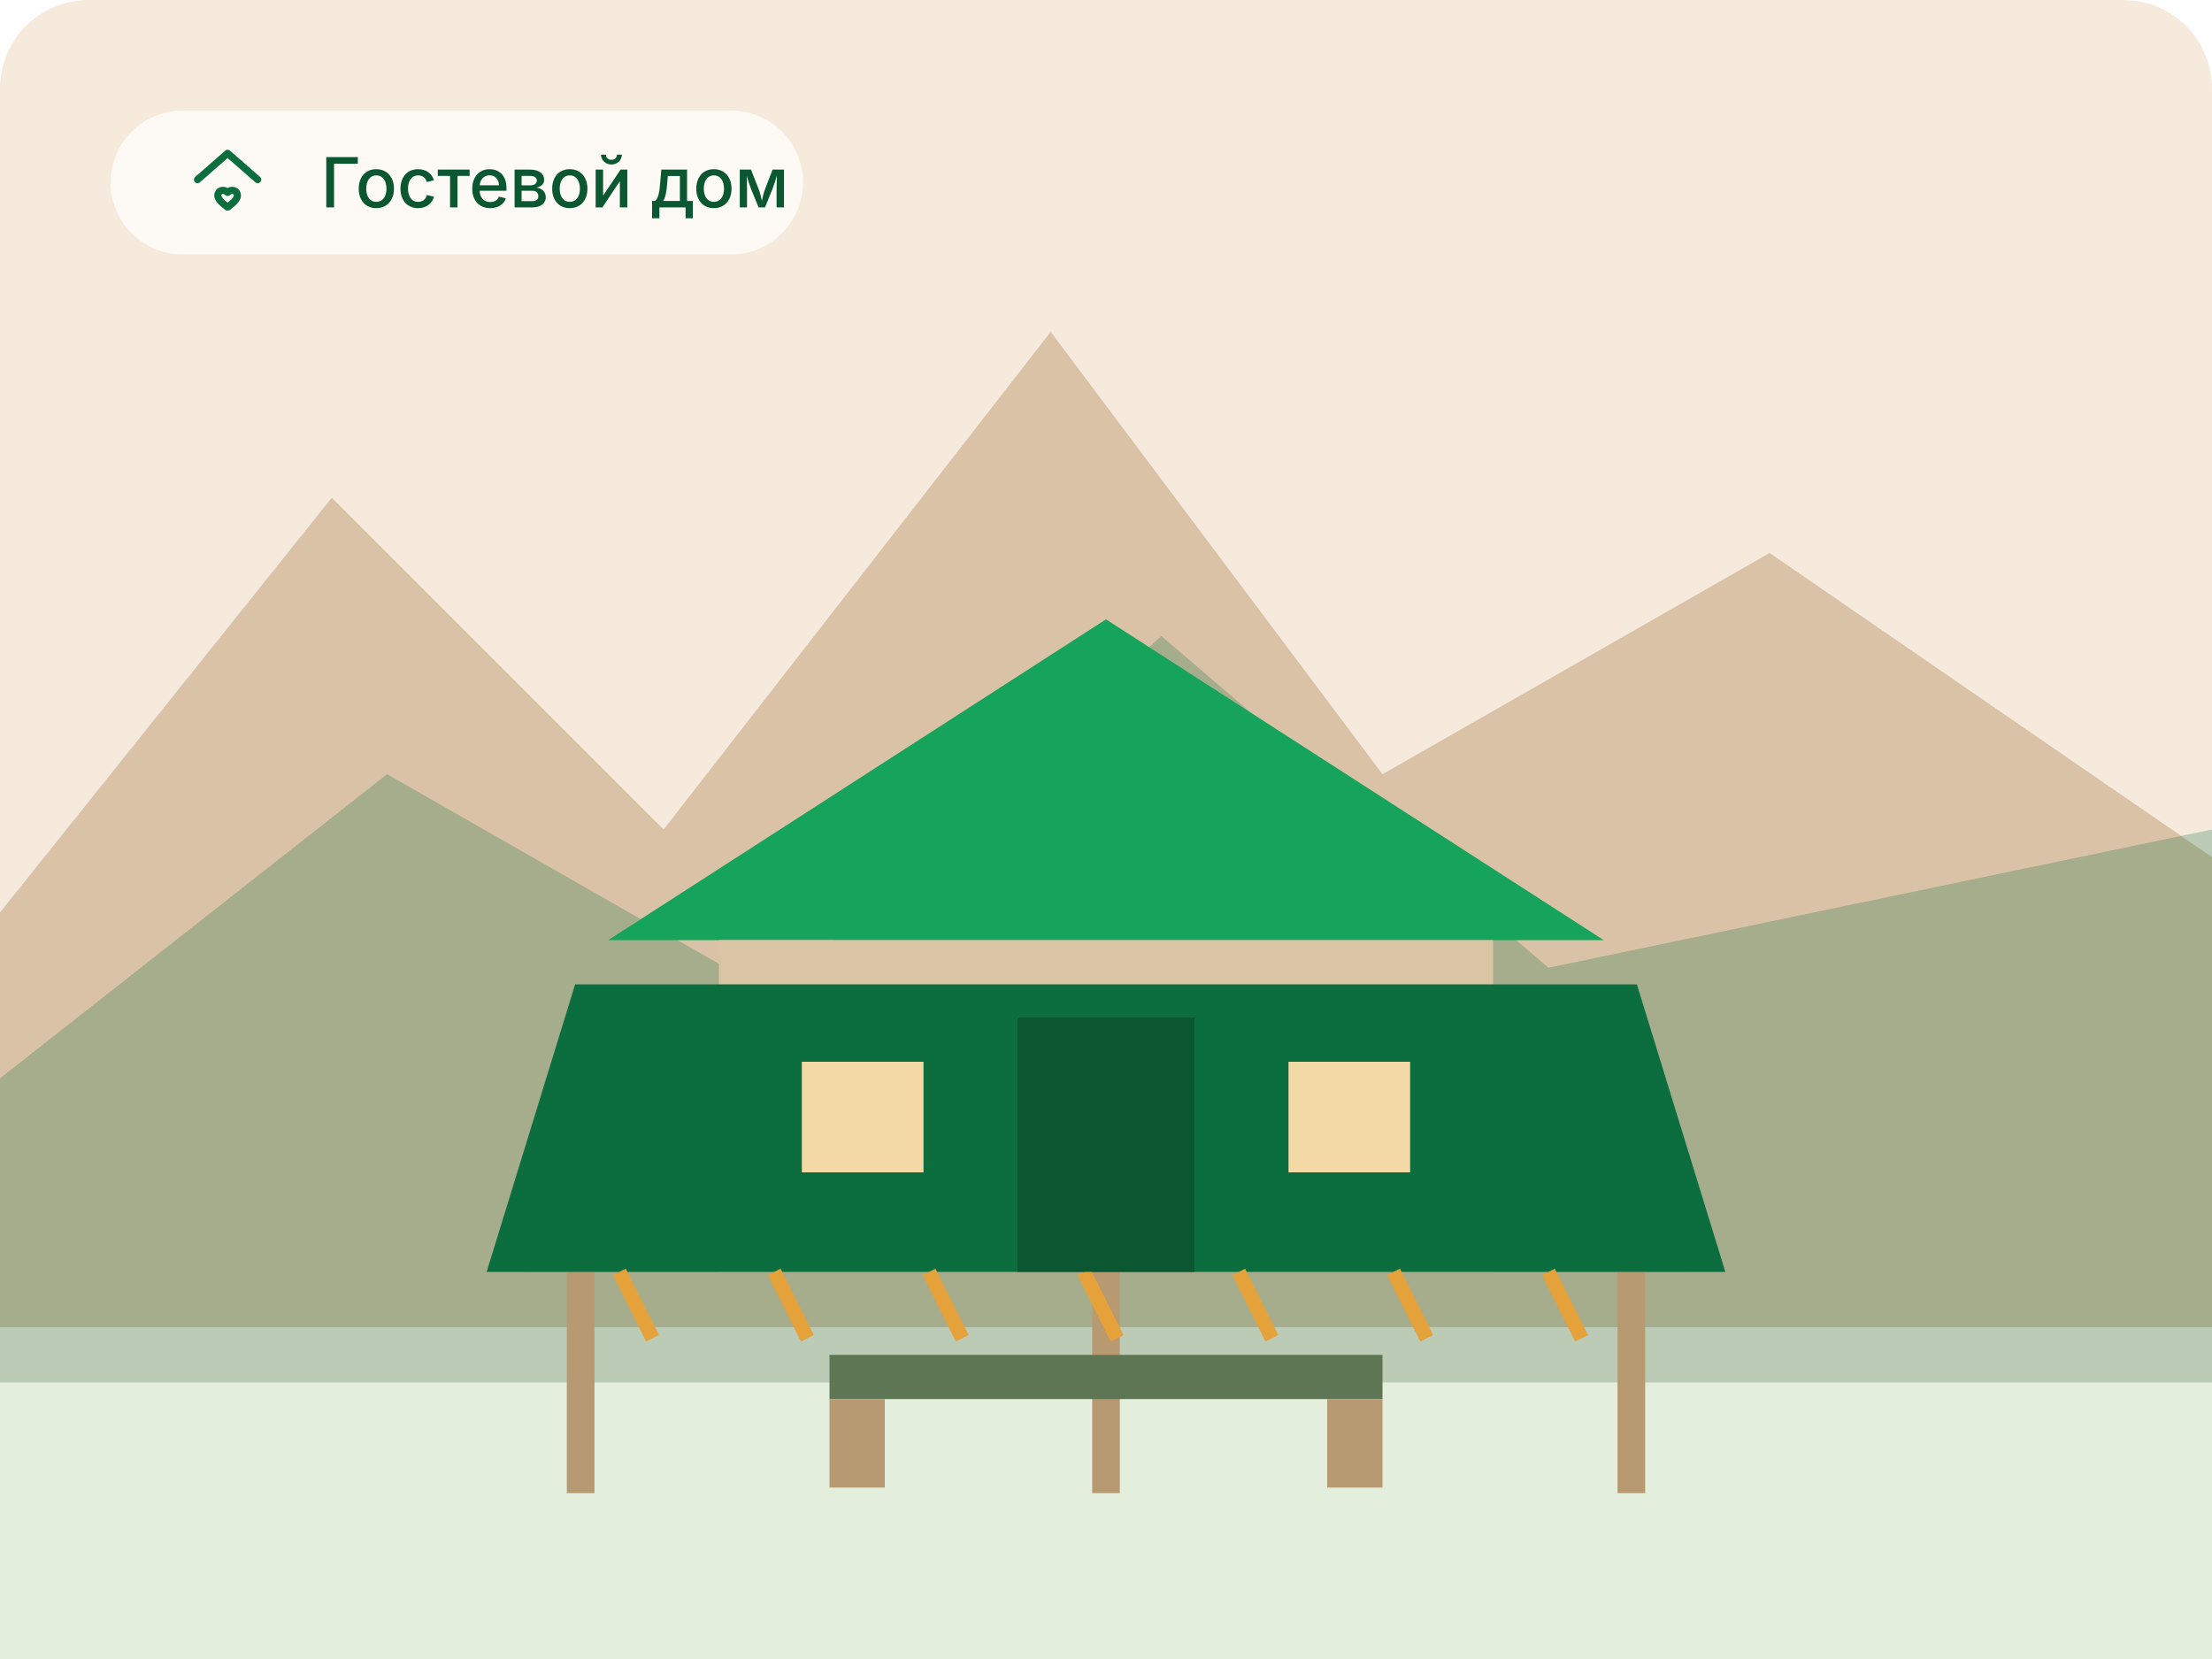
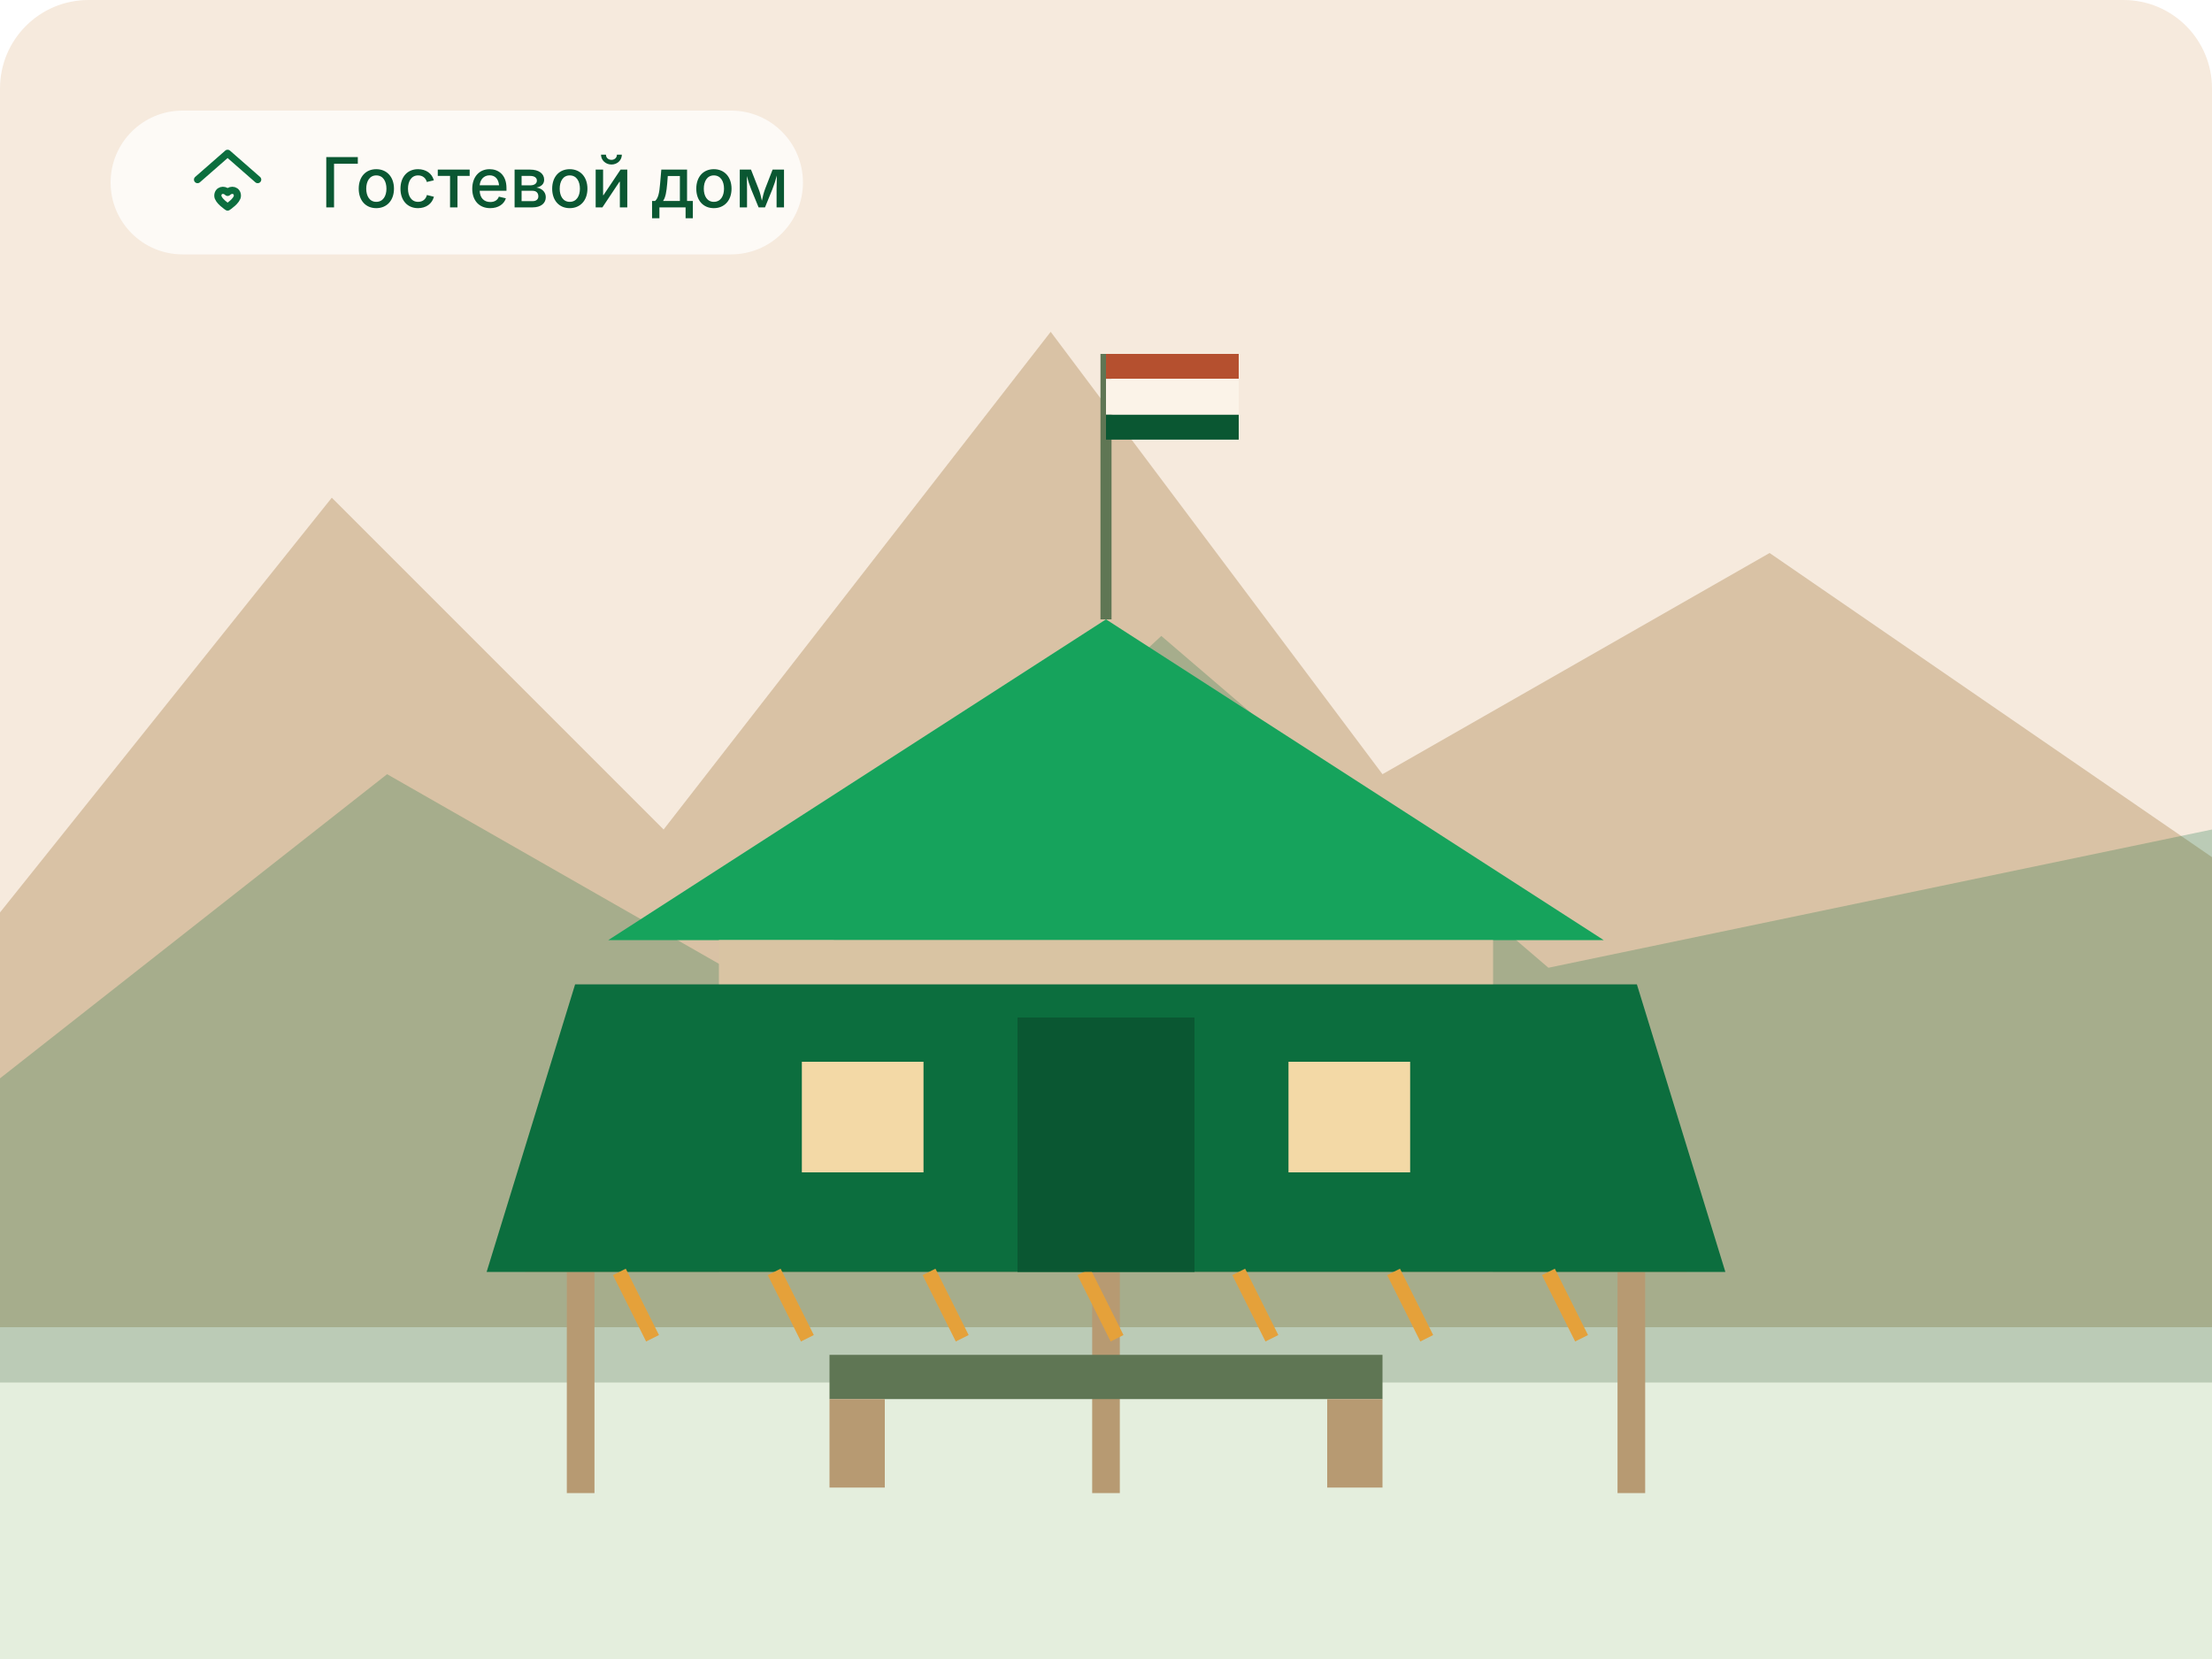
<svg xmlns="http://www.w3.org/2000/svg" viewBox="0 0 400 300" role="img" aria-label="Гостевой дом">
  <rect width="400" height="300" rx="16" fill="#F6EADD" />
  <rect x="0" y="250" width="400" height="50" fill="#E4EEDD" />
  <path d="M0 165 L60 90 L120 150 L190 60 L250 140 L320 100 L400 155 L400 240 L0 240 Z" fill="#8C5A17" opacity="0.28" />
  <path d="M0 195 L70 140 L140 180 L210 115 L280 175 L400 150 L400 250 L0 250 Z" fill="#0c6e3e" opacity="0.25" />
  <polygon points="110,170 200,112 290,170" fill="#16a35c" />
+   <line x1="200" y1="112" x2="200" y2="64" stroke="#5F7654" stroke-width="2" />
+   <rect x="200" y="64" width="24" height="4.5" fill="#B5502F" />
+   <rect x="200" y="68.5" width="24" height="6.5" fill="#FBF3E8" />
+   <rect x="200" y="75" width="24" height="4.5" fill="#0a5732" />
  <rect x="130" y="170" width="140" height="60" fill="#D9C4A3" />
  <rect x="95" y="216" width="210" height="14" fill="#B79A72" />
  <line x1="105" y1="230" x2="105" y2="270" stroke="#B79A72" stroke-width="5" />
  <line x1="295" y1="230" x2="295" y2="270" stroke="#B79A72" stroke-width="5" />
  <line x1="200" y1="230" x2="200" y2="270" stroke="#B79A72" stroke-width="5" />
  <polygon points="88,230 312,230 296,178 104,178" fill="#0c6e3e" />
  <g stroke="#E5A13A" stroke-width="2.6">
    <line x1="112" y1="230" x2="118" y2="242" />
    <line x1="140" y1="230" x2="146" y2="242" />
    <line x1="168" y1="230" x2="174" y2="242" />
    <line x1="196" y1="230" x2="202" y2="242" />
    <line x1="224" y1="230" x2="230" y2="242" />
    <line x1="252" y1="230" x2="258" y2="242" />
    <line x1="280" y1="230" x2="286" y2="242" />
  </g>
  <rect x="184" y="184" width="32" height="46" fill="#0a5732" />
  <rect x="145" y="192" width="22" height="20" fill="#F3D9A6" />
  <rect x="233" y="192" width="22" height="20" fill="#F3D9A6" />
  <rect x="150" y="245" width="100" height="8" fill="#5F7654" />
  <rect x="150" y="253" width="10" height="16" fill="#B79A72" />
  <rect x="240" y="253" width="10" height="16" fill="#B79A72" />
  <g transform="translate(20,20)">
    <rect x="0" y="0" width="125.2" height="26" rx="13" fill="rgba(255,255,255,0.75)" />
    <g transform="translate(13,5) scale(0.68)" fill="none" stroke="#0c6e3e" stroke-width="1.9" stroke-linecap="round" stroke-linejoin="round">
      <path d="M4 11L12 4l8 7" />
      <path d="M12 14.4c-1-1-2.6-.6-2.6.9 0 1.3 2.6 3 2.6 3s2.6-1.7 2.6-3c0-1.5-1.6-1.9-2.6-.9z" />
    </g>
    <text x="38" y="17.5" font-family="Inter, sans-serif" font-size="12.5" font-weight="500" fill="#0a5732">Гостевой дом</text>
  </g>
</svg>
